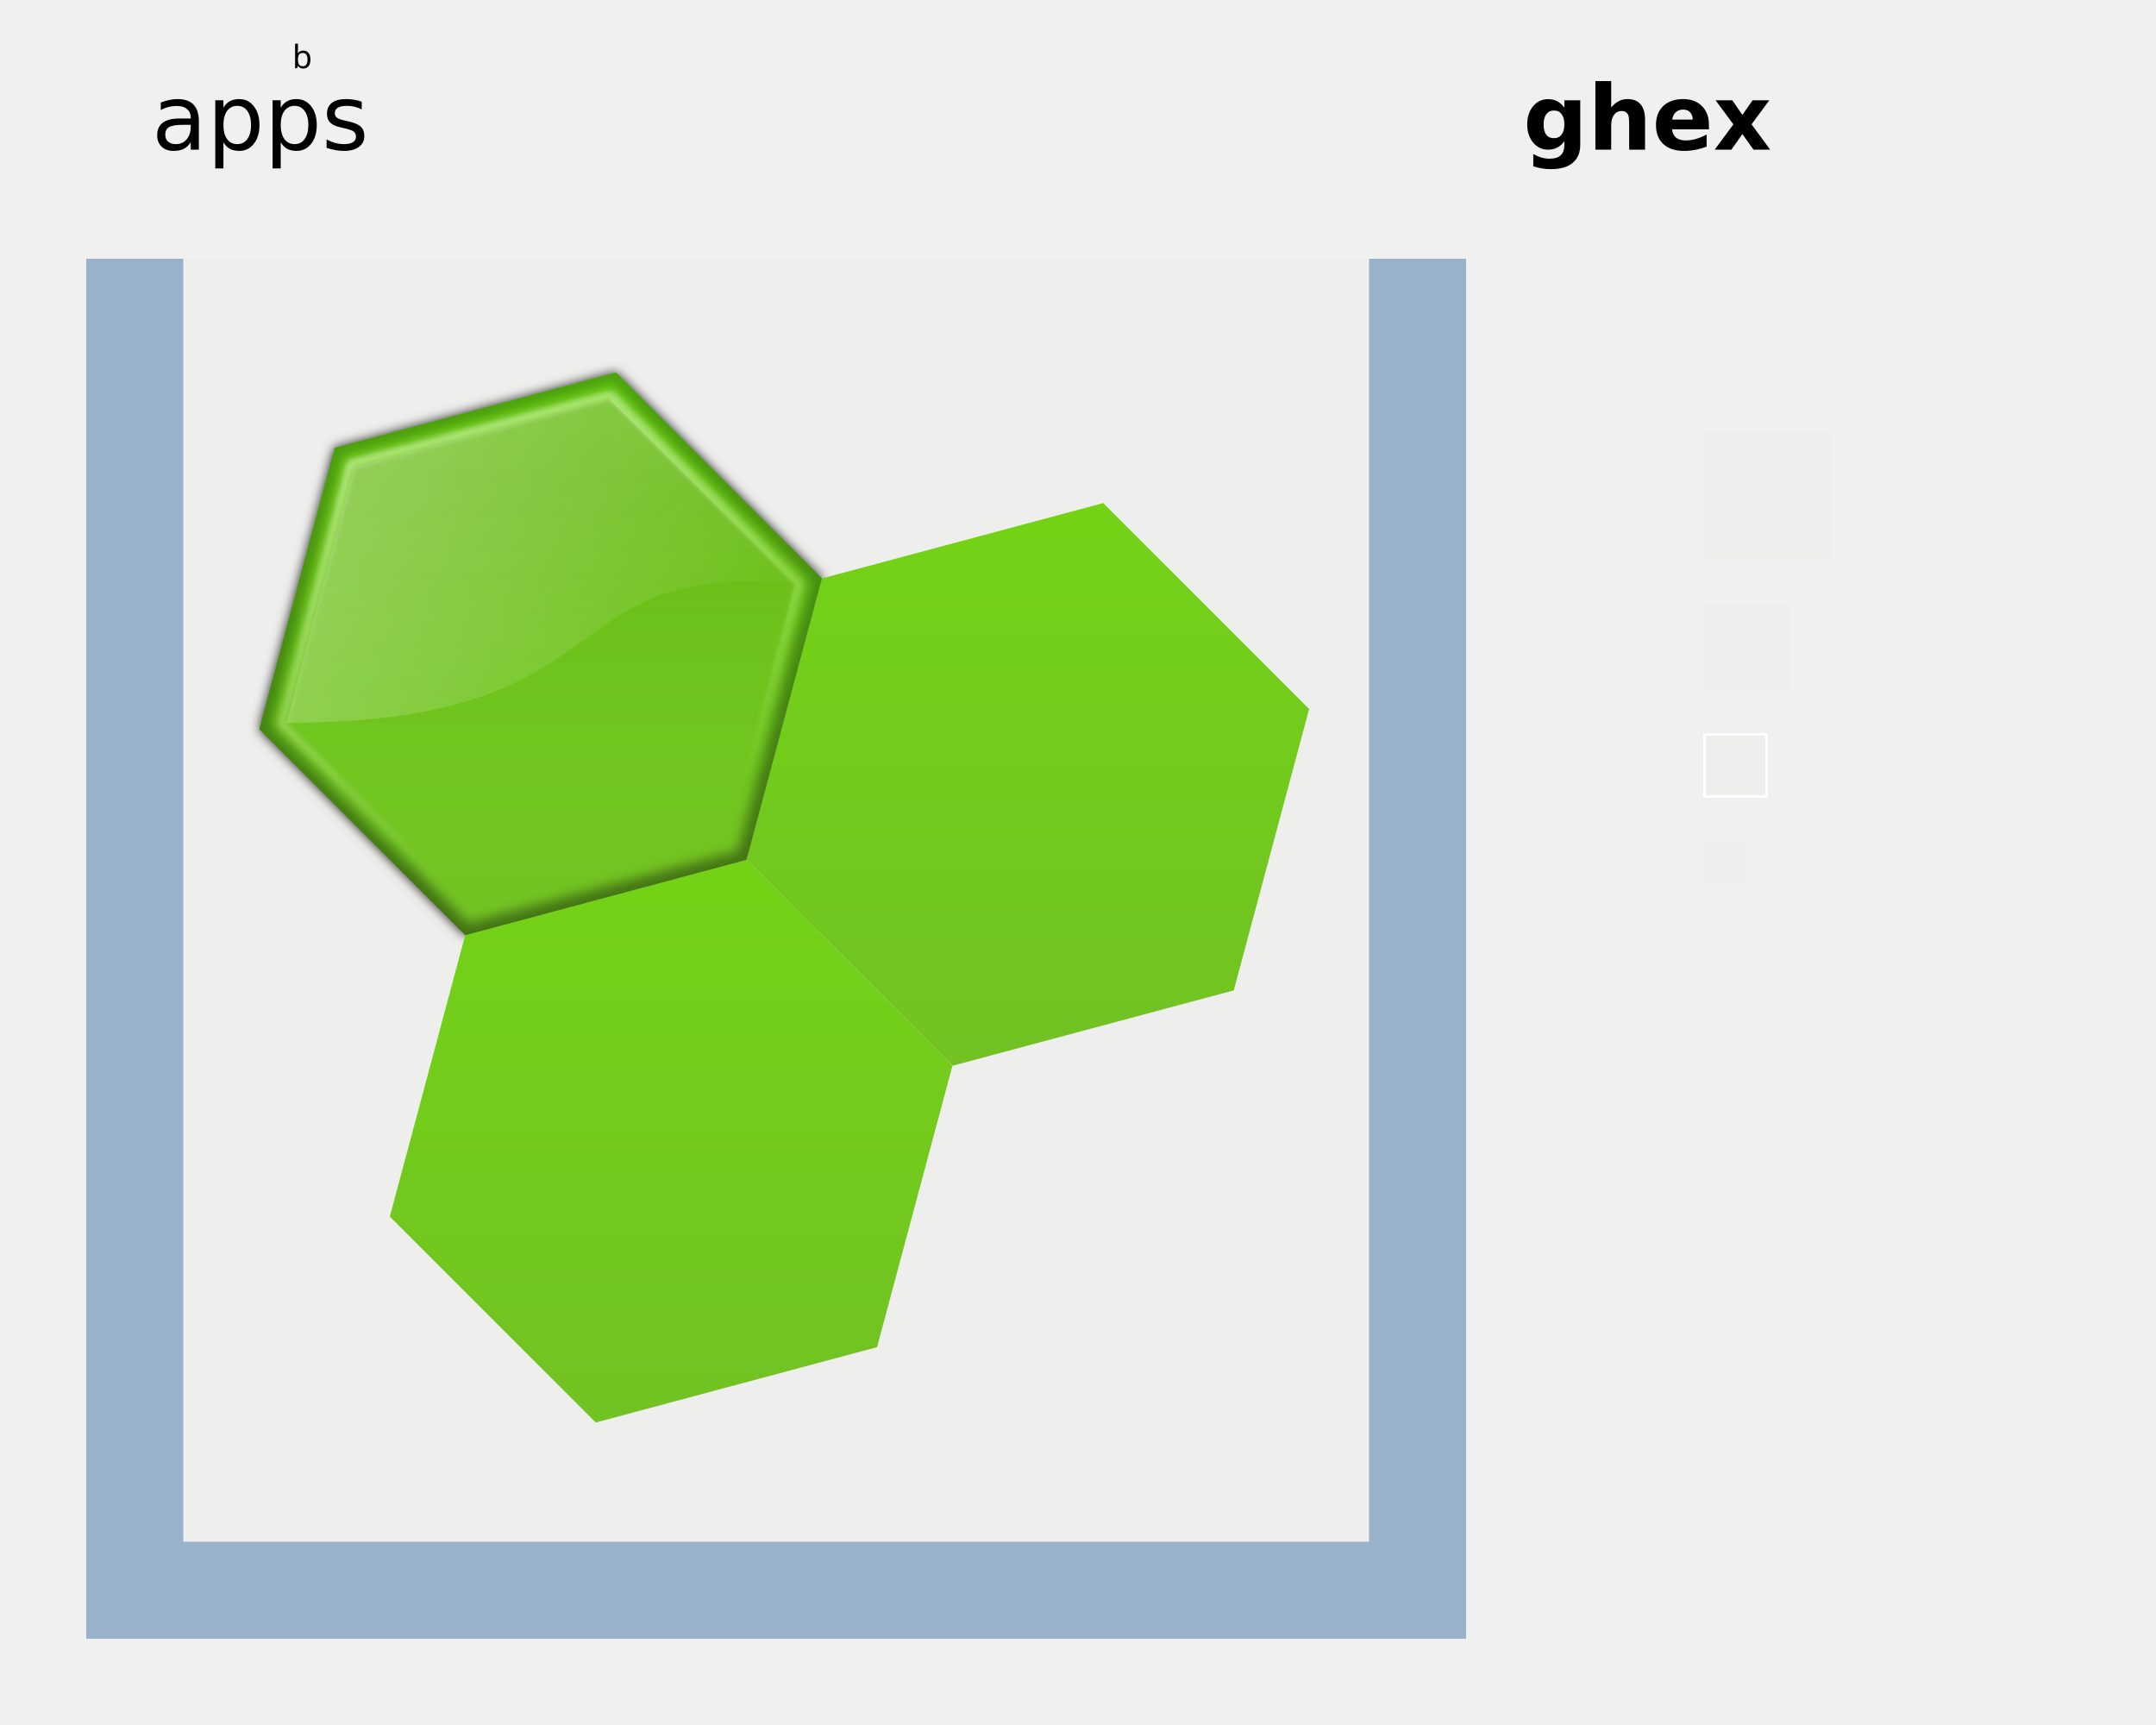
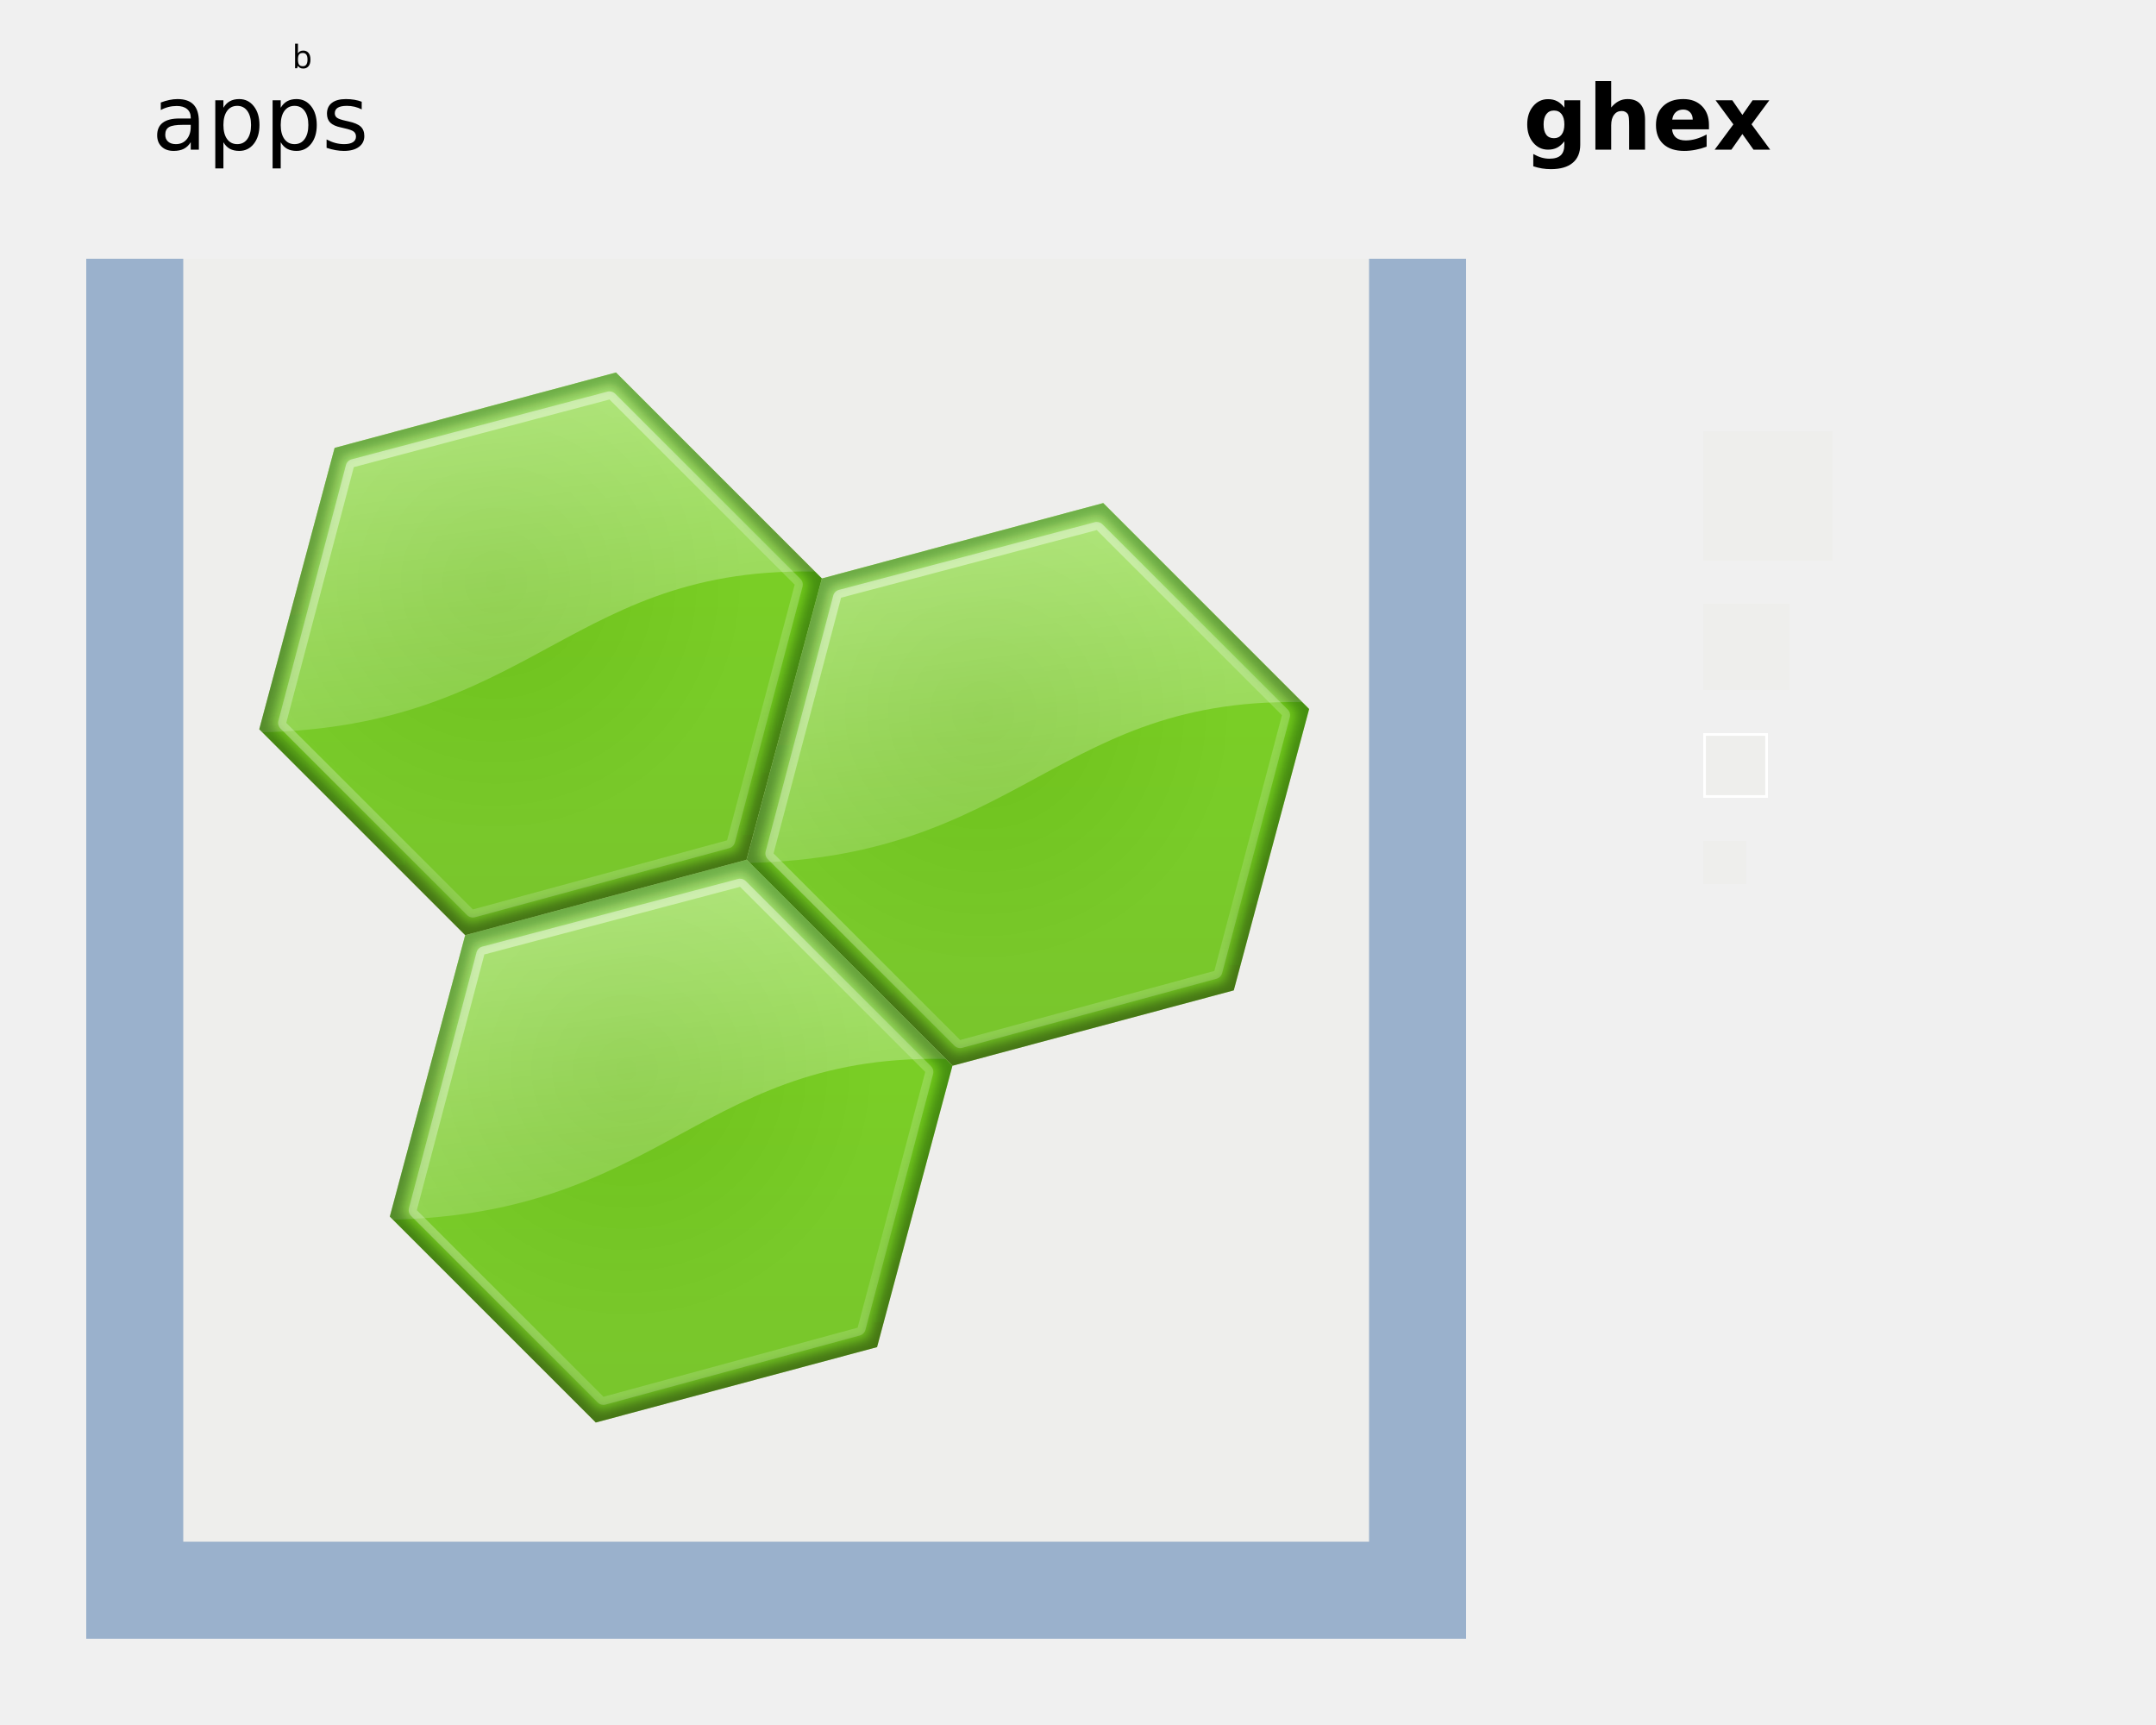
<svg xmlns="http://www.w3.org/2000/svg" xmlns:xlink="http://www.w3.org/1999/xlink" width="800" height="640" id="svg11300" version="1.0" style="display:inline;enable-background:new">
  <defs id="defs3">
+     <linearGradient id="linearGradient4143">
+       <stop id="stop4145" offset="0" style="stop-color:#ffffff;stop-opacity:1;" />
+       <stop id="stop4147" offset="1" style="stop-color:#ffffff;stop-opacity:0;" />
+     </linearGradient>
    <linearGradient id="linearGradient4047">
      <stop style="stop-color:#000000;stop-opacity:1;" offset="0" id="stop4049" />
      <stop style="stop-color:#0b5b00;stop-opacity:1;" offset="1" id="stop4051" />
    </linearGradient>
    <linearGradient id="linearGradient4026">
      <stop id="stop4028" offset="0" style="stop-color:#000000;stop-opacity:1;" />
-       <stop id="stop4030" offset="1" style="stop-color:#000000;stop-opacity:0;" />
+       <stop id="stop4030" offset="1" style="stop-color:#ffffff;stop-opacity:1;" />
    </linearGradient>
    <linearGradient id="linearGradient3980">
      <stop style="stop-color:#ffffff;stop-opacity:1;" offset="0" id="stop3982" />
      <stop style="stop-color:#ffffff;stop-opacity:0;" offset="1" id="stop3984" />
    </linearGradient>
    <linearGradient id="linearGradient3914">
      <stop style="stop-color:#73d216;stop-opacity:1;" offset="0" id="stop3916" />
      <stop style="stop-color:#72c223;stop-opacity:1;" offset="1" id="stop3918" />
    </linearGradient>
    <linearGradient xlink:href="#linearGradient3914" id="linearGradient3920" x1="1.595" y1="-5.461" x2="1.595" y2="6.002" gradientUnits="userSpaceOnUse" />
    <linearGradient xlink:href="#linearGradient3914" id="linearGradient3928" x1="1.569" y1="-5.278" x2="1.569" y2="6.185" gradientUnits="userSpaceOnUse" />
    <linearGradient xlink:href="#linearGradient3914" id="linearGradient3930" x1="2.695" y1="-5.486" x2="2.695" y2="5.976" gradientUnits="userSpaceOnUse" />
    <clipPath clipPathUnits="userSpaceOnUse" id="clipPath3936">
      <path d="M 4.632,4.569 -1.35,6.172 -5.73,1.793 -4.127,-4.19 1.856,-5.793 6.235,-1.414 z" id="path3938" style="color:#000000;fill:url(#linearGradient3940);fill-opacity:1;fill-rule:evenodd;stroke:none;stroke-width:0.589;marker:none;visibility:visible;display:inline;overflow:visible" />
    </clipPath>
    <linearGradient xlink:href="#linearGradient3914" id="linearGradient3940" gradientUnits="userSpaceOnUse" x1="1.595" y1="-5.461" x2="1.595" y2="6.002" />
    <filter id="filter3950">
      <feGaussianBlur stdDeviation="0.12" id="feGaussianBlur3952" />
    </filter>
    <linearGradient xlink:href="#linearGradient3914" id="linearGradient3975" gradientUnits="userSpaceOnUse" x1="1.595" y1="-5.461" x2="1.595" y2="6.002" gradientTransform="matrix(17.44795,0,0,17.44795,196.1743,239.2763)" />
    <linearGradient xlink:href="#linearGradient3980" id="linearGradient3986" x1="216" y1="128" x2="240" y2="272" gradientUnits="userSpaceOnUse" />
    <filter id="filter3992">
      <feGaussianBlur stdDeviation="0.12" id="feGaussianBlur3994" />
    </filter>
-     <linearGradient xlink:href="#linearGradient4026" id="linearGradient4024" x1="200" y1="176" x2="200" y2="288" gradientUnits="userSpaceOnUse" />
    <linearGradient xlink:href="#linearGradient3980" id="linearGradient4032" gradientUnits="userSpaceOnUse" x1="216" y1="128" x2="236" y2="304" />
    <linearGradient xlink:href="#linearGradient3980" id="linearGradient4038" gradientUnits="userSpaceOnUse" x1="216" y1="128" x2="236" y2="304" />
-     <filter id="filter4043">
-       <feGaussianBlur stdDeviation="0.975" id="feGaussianBlur4045" />
-     </filter>
    <linearGradient xlink:href="#linearGradient4047" id="linearGradient4053" x1="1.136" y1="5.085" x2="0.219" y2="-5.461" gradientUnits="userSpaceOnUse" />
    <linearGradient xlink:href="#linearGradient3980" id="linearGradient4055" gradientUnits="userSpaceOnUse" x1="176" y1="136" x2="236" y2="304" />
    <linearGradient xlink:href="#linearGradient2785" id="linearGradient1999" gradientUnits="userSpaceOnUse" gradientTransform="matrix(1.850637,0,0,1.302756,3.256183,11.54837)" x1="5.021" y1="10.217" x2="14.172" y2="15.256" />
    <linearGradient id="linearGradient2785">
      <stop style="stop-color:white;stop-opacity:1;" offset="0" id="stop2787" />
      <stop style="stop-color:white;stop-opacity:0;" offset="1" id="stop2789" />
    </linearGradient>
-     <linearGradient y2="15.256" x2="14.172" y1="10.217" x1="5.021" gradientTransform="matrix(18.50637,0,0,13.02756,34.91615,-310.1019)" gradientUnits="userSpaceOnUse" id="linearGradient3065" xlink:href="#linearGradient2785" />
+     <linearGradient y2="23.101" x2="10.488" y1="7.12" x1="7.488" gradientTransform="matrix(21.3336,0,0,15.01778,8.249393,-342.9196)" gradientUnits="userSpaceOnUse" id="linearGradient3065" xlink:href="#linearGradient2785" />
+     <linearGradient xlink:href="#linearGradient3914" id="linearGradient4129" gradientUnits="userSpaceOnUse" x1="2.695" y1="-5.486" x2="2.695" y2="5.976" />
+     <clipPath clipPathUnits="userSpaceOnUse" id="clipPath4131">
+       <path style="color:#000000;fill:url(#linearGradient4135);fill-opacity:1;fill-rule:evenodd;stroke:none;stroke-width:0.589;marker:none;visibility:visible;display:inline;overflow:visible;enable-background:new" id="path4133" d="M 4.632,4.569 -1.35,6.172 -5.73,1.793 -4.127,-4.19 1.856,-5.793 6.235,-1.414 z" transform="matrix(17.44795,0,0,17.44795,196.1743,-100.7237)" />
+     </clipPath>
+     <linearGradient xlink:href="#linearGradient3914" id="linearGradient4135" gradientUnits="userSpaceOnUse" x1="2.695" y1="-5.486" x2="2.695" y2="5.976" />
+     <radialGradient xlink:href="#linearGradient4026" id="radialGradient4137" cx="184" cy="216.075" fx="184" fy="216.075" r="94.328" gradientTransform="matrix(1,0,0,1.002816,0,-0.6837523)" gradientUnits="userSpaceOnUse" />
+     <linearGradient xlink:href="#linearGradient4143" id="linearGradient4141" gradientUnits="userSpaceOnUse" x1="200" y1="312" x2="192" y2="184" />
+     <linearGradient xlink:href="#linearGradient3914" id="linearGradient4161" gradientUnits="userSpaceOnUse" x1="1.595" y1="-5.461" x2="1.595" y2="6.002" />
+     <radialGradient xlink:href="#linearGradient4026" id="radialGradient4163" gradientUnits="userSpaceOnUse" gradientTransform="matrix(1,0,0,1.002816,180.8064,-292.2368)" cx="184" cy="216.075" fx="184" fy="216.075" r="94.328" />
+     <linearGradient xlink:href="#linearGradient2785" id="linearGradient4165" gradientUnits="userSpaceOnUse" gradientTransform="matrix(21.3336,0,0,15.01778,8.249393,-342.9196)" x1="7.488" y1="7.12" x2="10.488" y2="23.101" />
+     <linearGradient xlink:href="#linearGradient4047" id="linearGradient4167" gradientUnits="userSpaceOnUse" x1="1.136" y1="5.085" x2="0.219" y2="-5.461" />
+     <linearGradient xlink:href="#linearGradient3980" id="linearGradient4169" gradientUnits="userSpaceOnUse" x1="176" y1="136" x2="236" y2="304" gradientTransform="translate(180.8064,-291.5531)" />
+     <linearGradient xlink:href="#linearGradient4143" id="linearGradient4171" gradientUnits="userSpaceOnUse" x1="200" y1="312" x2="192" y2="184" gradientTransform="translate(180.8064,-291.5531)" />
+     <linearGradient xlink:href="#linearGradient3914" id="linearGradient4185" gradientUnits="userSpaceOnUse" x1="1.595" y1="-5.461" x2="1.595" y2="6.002" />
+     <radialGradient xlink:href="#linearGradient4026" id="radialGradient4187" gradientUnits="userSpaceOnUse" gradientTransform="matrix(1,0,0,1.002816,48.44694,-159.8773)" cx="184" cy="216.075" fx="184" fy="216.075" r="94.328" />
+     <linearGradient xlink:href="#linearGradient2785" id="linearGradient4189" gradientUnits="userSpaceOnUse" gradientTransform="matrix(21.3336,0,0,15.01778,8.249393,-342.9196)" x1="7.488" y1="7.12" x2="10.488" y2="23.101" />
+     <linearGradient xlink:href="#linearGradient4047" id="linearGradient4191" gradientUnits="userSpaceOnUse" x1="1.136" y1="5.085" x2="0.219" y2="-5.461" />
+     <linearGradient xlink:href="#linearGradient3980" id="linearGradient4193" gradientUnits="userSpaceOnUse" gradientTransform="translate(48.44694,-159.1936)" x1="176" y1="136" x2="236" y2="304" />
+     <linearGradient xlink:href="#linearGradient4143" id="linearGradient4195" gradientUnits="userSpaceOnUse" gradientTransform="translate(48.44694,-159.1936)" x1="200" y1="312" x2="192" y2="184" />
  </defs>
  <g style="display:inline" id="layer1" transform="translate(0,340)">
    <g id="layer2" style="display:inline">
      <rect y="-244" x="32" height="512" width="512" id="rect6282" style="fill:#eeeeec;fill-opacity:1;fill-rule:nonzero;stroke:none;stroke-width:2;marker:none;visibility:visible;display:inline;overflow:visible;enable-background:accumulate" />
      <path style="opacity:0.451;fill:#3465a4;fill-opacity:1;fill-rule:nonzero;stroke:none;stroke-width:2;marker:none;visibility:visible;display:inline;overflow:visible;enable-background:accumulate" d="M 32,-244 32,268 l 36,0 440,0 36,0 0,-36 0,-476 -36,0 0,476 -440,0 0,-476 -36,0 z" id="rect10603" />
      <rect style="fill:#eeeeec;fill-opacity:1;fill-rule:nonzero;stroke:none;stroke-width:2;marker:none;visibility:visible;display:inline;overflow:visible;enable-background:accumulate" id="rect6284" width="48" height="48" x="632" y="-180" />
      <rect y="-116" x="632" height="32" width="32" id="rect6592" style="fill:#eeeeec;fill-opacity:1;fill-rule:nonzero;stroke:none;stroke-width:2;marker:none;visibility:visible;display:inline;overflow:visible;enable-background:accumulate" />
      <rect y="-68" x="632" height="24" width="24" id="rect5028" style="fill:#ffffff;fill-opacity:1;fill-rule:nonzero;stroke:none;stroke-width:2;marker:none;visibility:visible;display:inline;overflow:visible;enable-background:accumulate" />
      <rect y="-28" x="632" height="16" width="16" id="rect6833" style="fill:#eeeeec;fill-opacity:1;fill-rule:nonzero;stroke:none;stroke-width:2;marker:none;visibility:visible;display:inline;overflow:visible;enable-background:accumulate" />
      <rect style="fill:#eeeeec;fill-opacity:1;fill-rule:nonzero;stroke:none;stroke-width:2;marker:none;visibility:visible;display:inline;overflow:visible;enable-background:accumulate" id="rect6749" width="22" height="22" x="633" y="-67" />
      <text id="context" style="font-size:33.505px;font-style:normal;font-variant:normal;font-weight:normal;font-stretch:normal;fill:#000000;fill-opacity:1;stroke:none;display:inline;enable-background:new;font-family:DejaVu Sans;-inkscape-font-specification:DejaVu Sans" x="56.303" xml:space="preserve" y="-284.474">
        <tspan id="tspan2716" x="56.303" y="-284.474" style="font-style:normal;font-variant:normal;font-weight:normal;font-stretch:normal;font-family:DejaVu Sans;-inkscape-font-specification:DejaVu Sans">apps</tspan>
      </text>
      <text id="icon-name" style="font-size:33.505px;font-style:normal;font-variant:normal;font-weight:bold;font-stretch:normal;text-align:start;line-height:125%;writing-mode:lr-tb;text-anchor:start;fill:#000000;fill-opacity:1;stroke:none;display:inline;enable-background:new;font-family:DejaVu Sans;-inkscape-font-specification:DejaVu Sans Bold" x="565.186" xml:space="preserve" y="-284.474">
        <tspan id="tspan3023" x="565.186" y="-284.474" style="font-size:33.505px;font-style:normal;font-variant:normal;font-weight:bold;font-stretch:normal;font-family:DejaVu Sans;-inkscape-font-specification:DejaVu Sans Bold">ghex</tspan>
      </text>
      <text xml:space="preserve" style="font-size:12px;font-style:normal;font-variant:normal;font-weight:normal;font-stretch:normal;line-height:125%;letter-spacing:0px;word-spacing:0px;fill:#000000;fill-opacity:1;stroke:none;font-family:Cantarell;-inkscape-font-specification:Cantarell" x="108.475" y="25.311" id="text3131" transform="translate(0,-340)">
        <tspan id="tspan3133" x="108.475" y="25.311">b</tspan>
      </text>
    </g>
    <g id="layer4" style="display:inline">
      <g id="g6154" style="fill:#ffffff" transform="matrix(1.25,0,0,1.25,-78,-47.25)" />
    </g>
    <g id="layer5" style="display:inline">
+       <path transform="matrix(17.44795,0,0,17.44795,376.9807,-52.27678)" d="M 4.632,4.569 -1.35,6.172 -5.73,1.793 -4.127,-4.19 1.856,-5.793 6.235,-1.414 z" id="use1911" style="display:inline;enable-background:new;color:#000000;fill:url(#linearGradient3930);fill-opacity:1;fill-rule:evenodd;stroke:none;stroke-width:0.589;marker:none;visibility:visible;overflow:visible" />
+       <path style="opacity:0.05;color:#000000;fill:url(#radialGradient4163);fill-opacity:1;fill-rule:evenodd;stroke:none;stroke-width:6;marker:none;visibility:visible;display:inline;overflow:visible;enable-background:new" d="m 406.963,-143.334 -94.875,25.094 -25.062,94.875 69.25,69.219 94.312,-25.625 25.094,-94.875 -68.719,-68.688 z" id="path4151" />
+       <path clip-path="url(#clipPath4131)" id="path4153" d="m 90.582,-68.233 28.754,-109.363 110.322,-29.221 80.924,79.219 C 210.432,-133.437 200,-68 90.582,-68.233 z" style="opacity:0.5;fill:url(#linearGradient4165);fill-opacity:1;fill-rule:evenodd;stroke:none" transform="translate(180.8064,48.44694)" />
+       <path clip-path="url(#clipPath3936)" style="opacity:0.4;color:#000000;fill:none;stroke:url(#linearGradient4167);stroke-width:0.459;stroke-miterlimit:4;stroke-opacity:1;stroke-dasharray:none;marker:none;visibility:visible;display:inline;overflow:visible;filter:url(#filter3950);enable-background:new" id="path4155" d="M 4.632,4.569 -1.35,6.172 -5.73,1.793 -4.127,-4.19 1.856,-5.793 6.235,-1.414 z" transform="matrix(17.44795,0,0,17.44795,376.9807,-52.27678)" />
+       <path id="path4157" d="m 406.619,-146.334 a 3,3 0 0 0 -0.438,0.094 l -94.875,25.094 a 3,3 0 0 0 -2.125,2.125 l -25.062,94.875 a 3,3 0 0 0 0.781,2.906 l 69.25,69.219 a 3,3 0 0 0 2.906,0.781 l 94.312,-25.625 a 3,3 0 0 0 2.125,-2.125 l 25.094,-94.875 a 3,3 0 0 0 -0.781,-2.906 l -68.719,-68.688 a 3,3 0 0 0 -2.156,-0.875 3,3 0 0 0 -0.312,0 z m 0.344,3 68.719,68.688 -25.094,94.875 -94.312,25.625 -69.25,-69.219 25.062,-94.875 94.875,-25.094 z" style="font-size:medium;font-style:normal;font-variant:normal;font-weight:normal;font-stretch:normal;text-indent:0;text-align:start;text-decoration:none;line-height:normal;letter-spacing:normal;word-spacing:normal;text-transform:none;direction:ltr;block-progression:tb;writing-mode:lr-tb;text-anchor:start;baseline-shift:baseline;opacity:0.5;color:#000000;fill:url(#linearGradient4169);fill-opacity:1;stroke:none;stroke-width:6;marker:none;visibility:visible;display:inline;overflow:visible;enable-background:new;font-family:Sans;-inkscape-font-specification:Sans" />
+       <path style="font-size:medium;font-style:normal;font-variant:normal;font-weight:normal;font-stretch:normal;text-indent:0;text-align:start;text-decoration:none;line-height:normal;letter-spacing:normal;word-spacing:normal;text-transform:none;direction:ltr;block-progression:tb;writing-mode:lr-tb;text-anchor:start;baseline-shift:baseline;opacity:0.2;color:#000000;fill:url(#linearGradient4171);fill-opacity:1;stroke:none;stroke-width:6;marker:none;visibility:visible;display:inline;overflow:visible;enable-background:new;font-family:Sans;-inkscape-font-specification:Sans" d="m 406.619,-146.334 a 3,3 0 0 0 -0.438,0.094 l -94.875,25.094 a 3,3 0 0 0 -2.125,2.125 l -25.062,94.875 a 3,3 0 0 0 0.781,2.906 l 69.25,69.219 a 3,3 0 0 0 2.906,0.781 l 94.312,-25.625 a 3,3 0 0 0 2.125,-2.125 l 25.094,-94.875 a 3,3 0 0 0 -0.781,-2.906 l -68.719,-68.688 a 3,3 0 0 0 -2.156,-0.875 3,3 0 0 0 -0.312,0 z m 0.344,3 68.719,68.688 -25.094,94.875 -94.312,25.625 -69.25,-69.219 25.062,-94.875 94.875,-25.094 z" id="path4159" />
+       <path style="color:#000000;fill:url(#linearGradient4185);fill-opacity:1;fill-rule:evenodd;stroke:none;stroke-width:0.589;marker:none;visibility:visible;display:inline;overflow:visible;enable-background:new" id="path4173" d="M 4.632,4.569 -1.35,6.172 -5.73,1.793 -4.127,-4.19 1.856,-5.793 6.235,-1.414 z" transform="matrix(17.44795,0,0,17.44795,244.6212,80.08271)" />
+       <path id="path4175" d="m 274.603,-10.975 -94.875,25.094 -25.062,94.875 69.25,69.219 94.312,-25.625 25.094,-94.875 -68.719,-68.688 z" style="opacity:0.05;color:#000000;fill:url(#radialGradient4187);fill-opacity:1;fill-rule:evenodd;stroke:none;stroke-width:6;marker:none;visibility:visible;display:inline;overflow:visible;enable-background:new" />
+       <path transform="translate(48.44694,180.8064)" style="opacity:0.5;fill:url(#linearGradient4189);fill-opacity:1;fill-rule:evenodd;stroke:none" d="m 90.582,-68.233 28.754,-109.363 110.322,-29.221 80.924,79.219 C 210.432,-133.437 200,-68 90.582,-68.233 z" id="path4177" clip-path="url(#clipPath4131)" />
+       <path transform="matrix(17.44795,0,0,17.44795,244.6212,80.08271)" d="M 4.632,4.569 -1.35,6.172 -5.73,1.793 -4.127,-4.19 1.856,-5.793 6.235,-1.414 z" id="path4179" style="opacity:0.4;color:#000000;fill:none;stroke:url(#linearGradient4191);stroke-width:0.459;stroke-miterlimit:4;stroke-opacity:1;stroke-dasharray:none;marker:none;visibility:visible;display:inline;overflow:visible;filter:url(#filter3950);enable-background:new" clip-path="url(#clipPath3936)" />
+       <path style="font-size:medium;font-style:normal;font-variant:normal;font-weight:normal;font-stretch:normal;text-indent:0;text-align:start;text-decoration:none;line-height:normal;letter-spacing:normal;word-spacing:normal;text-transform:none;direction:ltr;block-progression:tb;writing-mode:lr-tb;text-anchor:start;baseline-shift:baseline;opacity:0.5;color:#000000;fill:url(#linearGradient4193);fill-opacity:1;stroke:none;stroke-width:6;marker:none;visibility:visible;display:inline;overflow:visible;enable-background:new;font-family:Sans;-inkscape-font-specification:Sans" d="m 274.259,-13.975 a 3,3 0 0 0 -0.438,0.094 l -94.875,25.094 a 3,3 0 0 0 -2.125,2.125 l -25.062,94.875 a 3,3 0 0 0 0.781,2.906 l 69.25,69.219 a 3,3 0 0 0 2.906,0.781 l 94.312,-25.625 a 3,3 0 0 0 2.125,-2.125 l 25.094,-94.875 a 3,3 0 0 0 -0.781,-2.906 l -68.719,-68.688 a 3,3 0 0 0 -2.156,-0.875 3,3 0 0 0 -0.312,0 z m 0.344,3 68.719,68.688 -25.094,94.875 -94.312,25.625 -69.25,-69.219 25.062,-94.875 94.875,-25.094 z" id="path4181" />
+       <path id="path4183" d="m 274.259,-13.975 a 3,3 0 0 0 -0.438,0.094 l -94.875,25.094 a 3,3 0 0 0 -2.125,2.125 l -25.062,94.875 a 3,3 0 0 0 0.781,2.906 l 69.25,69.219 a 3,3 0 0 0 2.906,0.781 l 94.312,-25.625 a 3,3 0 0 0 2.125,-2.125 l 25.094,-94.875 a 3,3 0 0 0 -0.781,-2.906 l -68.719,-68.688 a 3,3 0 0 0 -2.156,-0.875 3,3 0 0 0 -0.312,0 z m 0.344,3 68.719,68.688 -25.094,94.875 -94.312,25.625 -69.25,-69.219 25.062,-94.875 94.875,-25.094 z" style="font-size:medium;font-style:normal;font-variant:normal;font-weight:normal;font-stretch:normal;text-indent:0;text-align:start;text-decoration:none;line-height:normal;letter-spacing:normal;word-spacing:normal;text-transform:none;direction:ltr;block-progression:tb;writing-mode:lr-tb;text-anchor:start;baseline-shift:baseline;opacity:0.2;color:#000000;fill:url(#linearGradient4195);fill-opacity:1;stroke:none;stroke-width:6;marker:none;visibility:visible;display:inline;overflow:visible;enable-background:new;font-family:Sans;-inkscape-font-specification:Sans" />
      <g id="g8198" transform="matrix(5.092804,0,0,2.238878,20.30169,129.4805)" style="opacity:0.4" />
      <g id="g8230" style="display:inline" transform="matrix(4.889087,0,0,4.889087,322.0604,251.8199)" />
-       <path transform="matrix(17.44795,0,0,17.44795,196.1743,-100.7237)" d="M 4.632,4.569 -1.35,6.172 -5.73,1.793 -4.127,-4.19 1.856,-5.793 6.235,-1.414 z" id="path3990" style="display:inline;enable-background:new;color:#000000;fill:#000000;fill-opacity:1;fill-rule:evenodd;stroke:none;stroke-width:0.589;marker:none;visibility:visible;overflow:visible;filter:url(#filter3992);opacity:0.85" />
      <path style="display:inline;enable-background:new;color:#000000;fill:url(#linearGradient3920);fill-opacity:1;fill-rule:evenodd;stroke:none;stroke-width:0.589;marker:none;visibility:visible;overflow:visible" id="path3661" d="M 4.632,4.569 -1.35,6.172 -5.73,1.793 -4.127,-4.19 1.856,-5.793 6.235,-1.414 z" transform="matrix(17.44795,0,0,17.44795,196.1743,-100.7237)" />
-       <path transform="matrix(17.44795,0,0,17.44795,376.9807,-52.27678)" d="M 4.632,4.569 -1.35,6.172 -5.73,1.793 -4.127,-4.19 1.856,-5.793 6.235,-1.414 z" id="use1911" style="display:inline;enable-background:new;color:#000000;fill:url(#linearGradient3930);fill-opacity:1;fill-rule:evenodd;stroke:none;stroke-width:0.589;marker:none;visibility:visible;overflow:visible" />
-       <path transform="matrix(17.44795,0,0,17.44795,244.6212,80.08271)" d="M 4.632,4.569 -1.35,6.172 -5.73,1.793 -4.127,-4.19 1.856,-5.793 6.235,-1.414 z" id="use1907" style="display:inline;enable-background:new;color:#000000;fill:url(#linearGradient3928);fill-opacity:1;fill-rule:evenodd;stroke:none;stroke-width:0.589;marker:none;visibility:visible;overflow:visible" />
+       <path id="path4008" d="M 226.156 148.219 L 131.281 173.312 L 106.219 268.188 L 175.469 337.406 L 269.781 311.781 L 294.875 216.906 L 226.156 148.219 z " style="display:inline;enable-background:new;color:#000000;fill:url(#radialGradient4137);fill-opacity:1;fill-rule:evenodd;stroke:none;stroke-width:6;marker:none;visibility:visible;overflow:visible;stroke-opacity:1;stroke-miterlimit:4;stroke-dasharray:none;stroke-linejoin:round;opacity:0.05" transform="translate(0,-340)" />
+       <path style="opacity:0.5;fill:url(#linearGradient3065);fill-opacity:1;fill-rule:evenodd;stroke:none" d="m 90.582,-68.233 28.754,-109.363 110.322,-29.221 80.924,79.219 C 210.432,-133.437 200,-68 90.582,-68.233 z" id="path1896" clip-path="url(#clipPath4131)" />
      <path transform="matrix(17.44795,0,0,17.44795,196.1743,-100.7237)" d="M 4.632,4.569 -1.35,6.172 -5.73,1.793 -4.127,-4.19 1.856,-5.793 6.235,-1.414 z" id="path3932" style="display:inline;enable-background:new;color:#000000;fill:none;fill-opacity:1;fill-rule:evenodd;stroke:url(#linearGradient4053);stroke-width:0.459;marker:none;visibility:visible;overflow:visible;stroke-opacity:1;stroke-miterlimit:4;stroke-dasharray:none;filter:url(#filter3950);opacity:0.4" clip-path="url(#clipPath3936)" />
-       <path style="font-size:medium;font-style:normal;font-variant:normal;font-weight:normal;font-stretch:normal;text-indent:0;text-align:start;text-decoration:none;line-height:normal;letter-spacing:normal;word-spacing:normal;text-transform:none;direction:ltr;block-progression:tb;writing-mode:lr-tb;text-anchor:start;baseline-shift:baseline;opacity:0.5;color:#000000;fill:url(#linearGradient4055);fill-opacity:1;stroke:none;stroke-width:6;marker:none;visibility:visible;display:inline;overflow:visible;enable-background:new;font-family:Sans;-inkscape-font-specification:Sans;filter:url(#filter4043)" d="M 225.812 145.219 A 3 3 0 0 0 225.375 145.312 L 130.5 170.406 A 3 3 0 0 0 128.375 172.531 L 103.312 267.406 A 3 3 0 0 0 104.094 270.312 L 173.344 339.531 A 3 3 0 0 0 176.25 340.312 L 270.562 314.688 A 3 3 0 0 0 272.688 312.562 L 297.781 217.688 A 3 3 0 0 0 297 214.781 L 228.281 146.094 A 3 3 0 0 0 226.125 145.219 A 3 3 0 0 0 225.812 145.219 z M 226.156 148.219 L 294.875 216.906 L 269.781 311.781 L 175.469 337.406 L 106.219 268.188 L 131.281 173.312 L 226.156 148.219 z " transform="translate(0,-340)" id="path3973" />
-       <path id="path4008" d="M 226.156 148.219 L 131.281 173.312 L 106.219 268.188 L 175.469 337.406 L 269.781 311.781 L 294.875 216.906 L 226.156 148.219 z " style="display:inline;enable-background:new;color:#000000;fill:url(#linearGradient4024);fill-opacity:1;fill-rule:evenodd;stroke:none;stroke-width:6;marker:none;visibility:visible;overflow:visible;stroke-opacity:1;stroke-miterlimit:4;stroke-dasharray:none;stroke-linejoin:round;opacity:0.1" transform="translate(0,-340)" />
-       <path style="opacity:0.3;fill:url(#linearGradient3065);fill-opacity:1;fill-rule:evenodd;stroke:none" d="m 106.338,-71.818 24.943,-94.869 95.701,-25.349 70.2,68.721 c -95.159,-9.666 -60.878,51.498 -190.845,51.498 z" id="path1896" />
+       <path style="font-size:medium;font-style:normal;font-variant:normal;font-weight:normal;font-stretch:normal;text-indent:0;text-align:start;text-decoration:none;line-height:normal;letter-spacing:normal;word-spacing:normal;text-transform:none;direction:ltr;block-progression:tb;writing-mode:lr-tb;text-anchor:start;baseline-shift:baseline;opacity:0.5;color:#000000;fill:url(#linearGradient4055);fill-opacity:1;stroke:none;stroke-width:6;marker:none;visibility:visible;display:inline;overflow:visible;enable-background:new;font-family:Sans;-inkscape-font-specification:Sans;" d="M 225.812 145.219 A 3 3 0 0 0 225.375 145.312 L 130.5 170.406 A 3 3 0 0 0 128.375 172.531 L 103.312 267.406 A 3 3 0 0 0 104.094 270.312 L 173.344 339.531 A 3 3 0 0 0 176.25 340.312 L 270.562 314.688 A 3 3 0 0 0 272.688 312.562 L 297.781 217.688 A 3 3 0 0 0 297 214.781 L 228.281 146.094 A 3 3 0 0 0 226.125 145.219 A 3 3 0 0 0 225.812 145.219 z M 226.156 148.219 L 294.875 216.906 L 269.781 311.781 L 175.469 337.406 L 106.219 268.188 L 131.281 173.312 L 226.156 148.219 z " id="path3973" transform="translate(0,-340)" />
+       <path transform="translate(0,-340)" id="path4139" d="M 225.812 145.219 A 3 3 0 0 0 225.375 145.312 L 130.5 170.406 A 3 3 0 0 0 128.375 172.531 L 103.312 267.406 A 3 3 0 0 0 104.094 270.312 L 173.344 339.531 A 3 3 0 0 0 176.25 340.312 L 270.562 314.688 A 3 3 0 0 0 272.688 312.562 L 297.781 217.688 A 3 3 0 0 0 297 214.781 L 228.281 146.094 A 3 3 0 0 0 226.125 145.219 A 3 3 0 0 0 225.812 145.219 z M 226.156 148.219 L 294.875 216.906 L 269.781 311.781 L 175.469 337.406 L 106.219 268.188 L 131.281 173.312 L 226.156 148.219 z " style="font-size:medium;font-style:normal;font-variant:normal;font-weight:normal;font-stretch:normal;text-indent:0;text-align:start;text-decoration:none;line-height:normal;letter-spacing:normal;word-spacing:normal;text-transform:none;direction:ltr;block-progression:tb;writing-mode:lr-tb;text-anchor:start;baseline-shift:baseline;opacity:0.2;color:#000000;fill:url(#linearGradient4141);fill-opacity:1;stroke:none;stroke-width:6;marker:none;visibility:visible;display:inline;overflow:visible;enable-background:new;font-family:Sans;-inkscape-font-specification:Sans" />
    </g>
  </g>
</svg>
